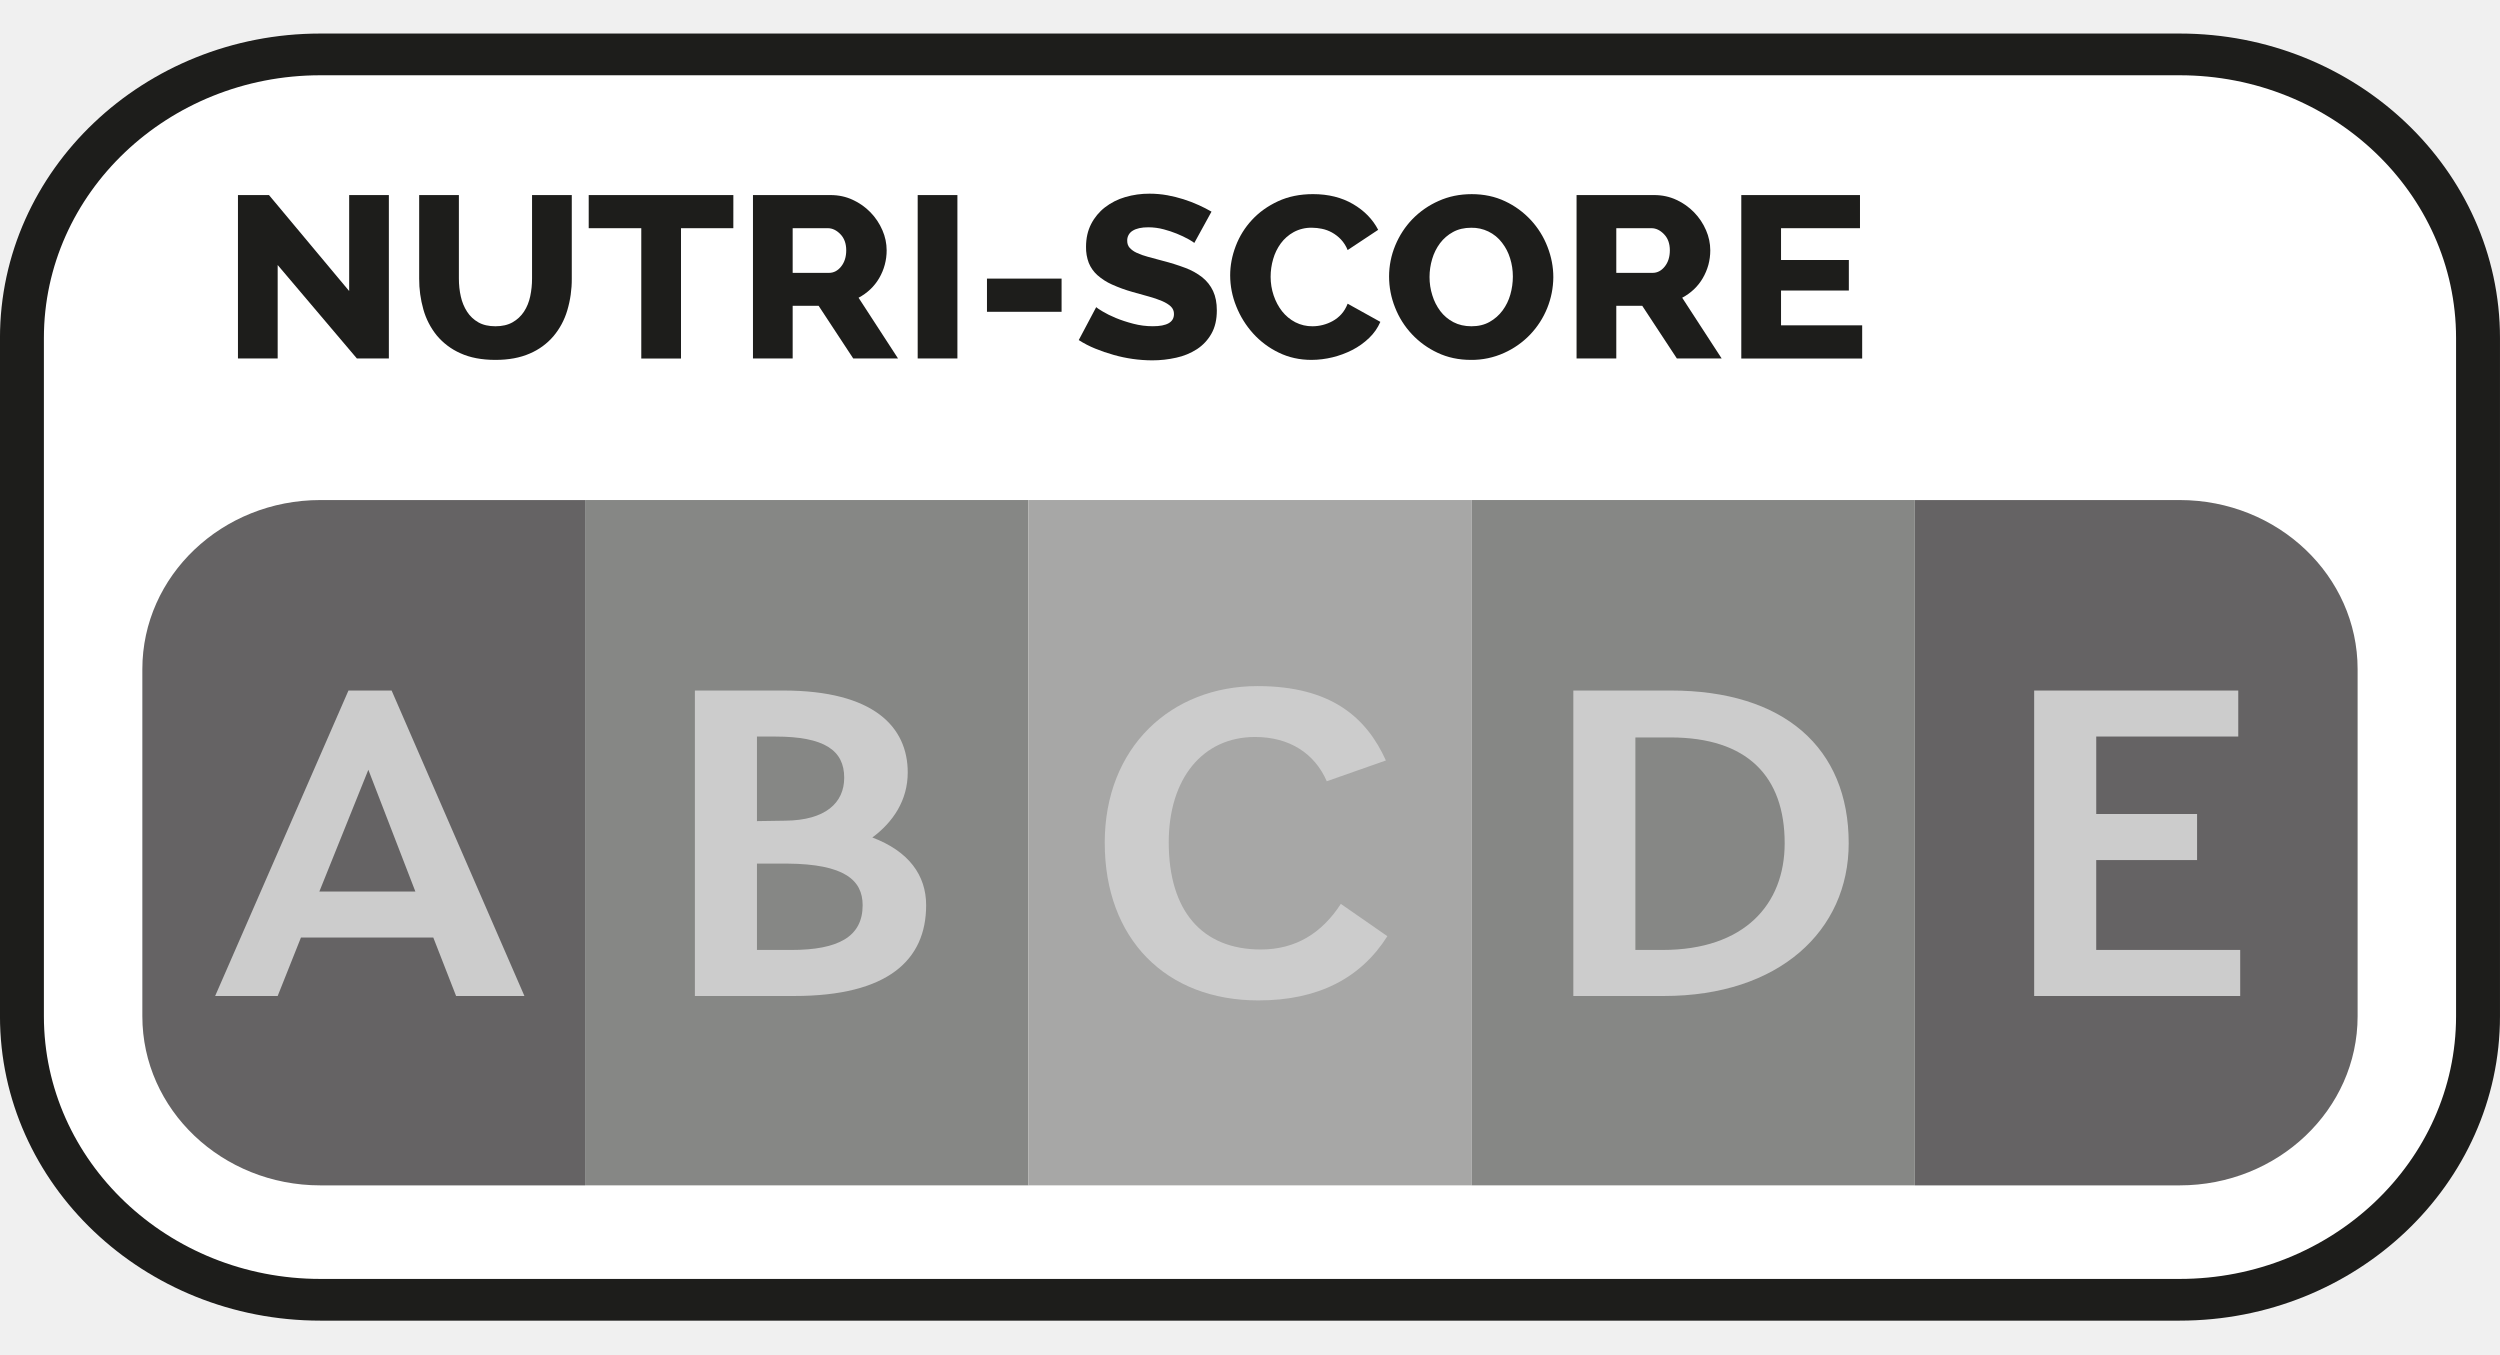
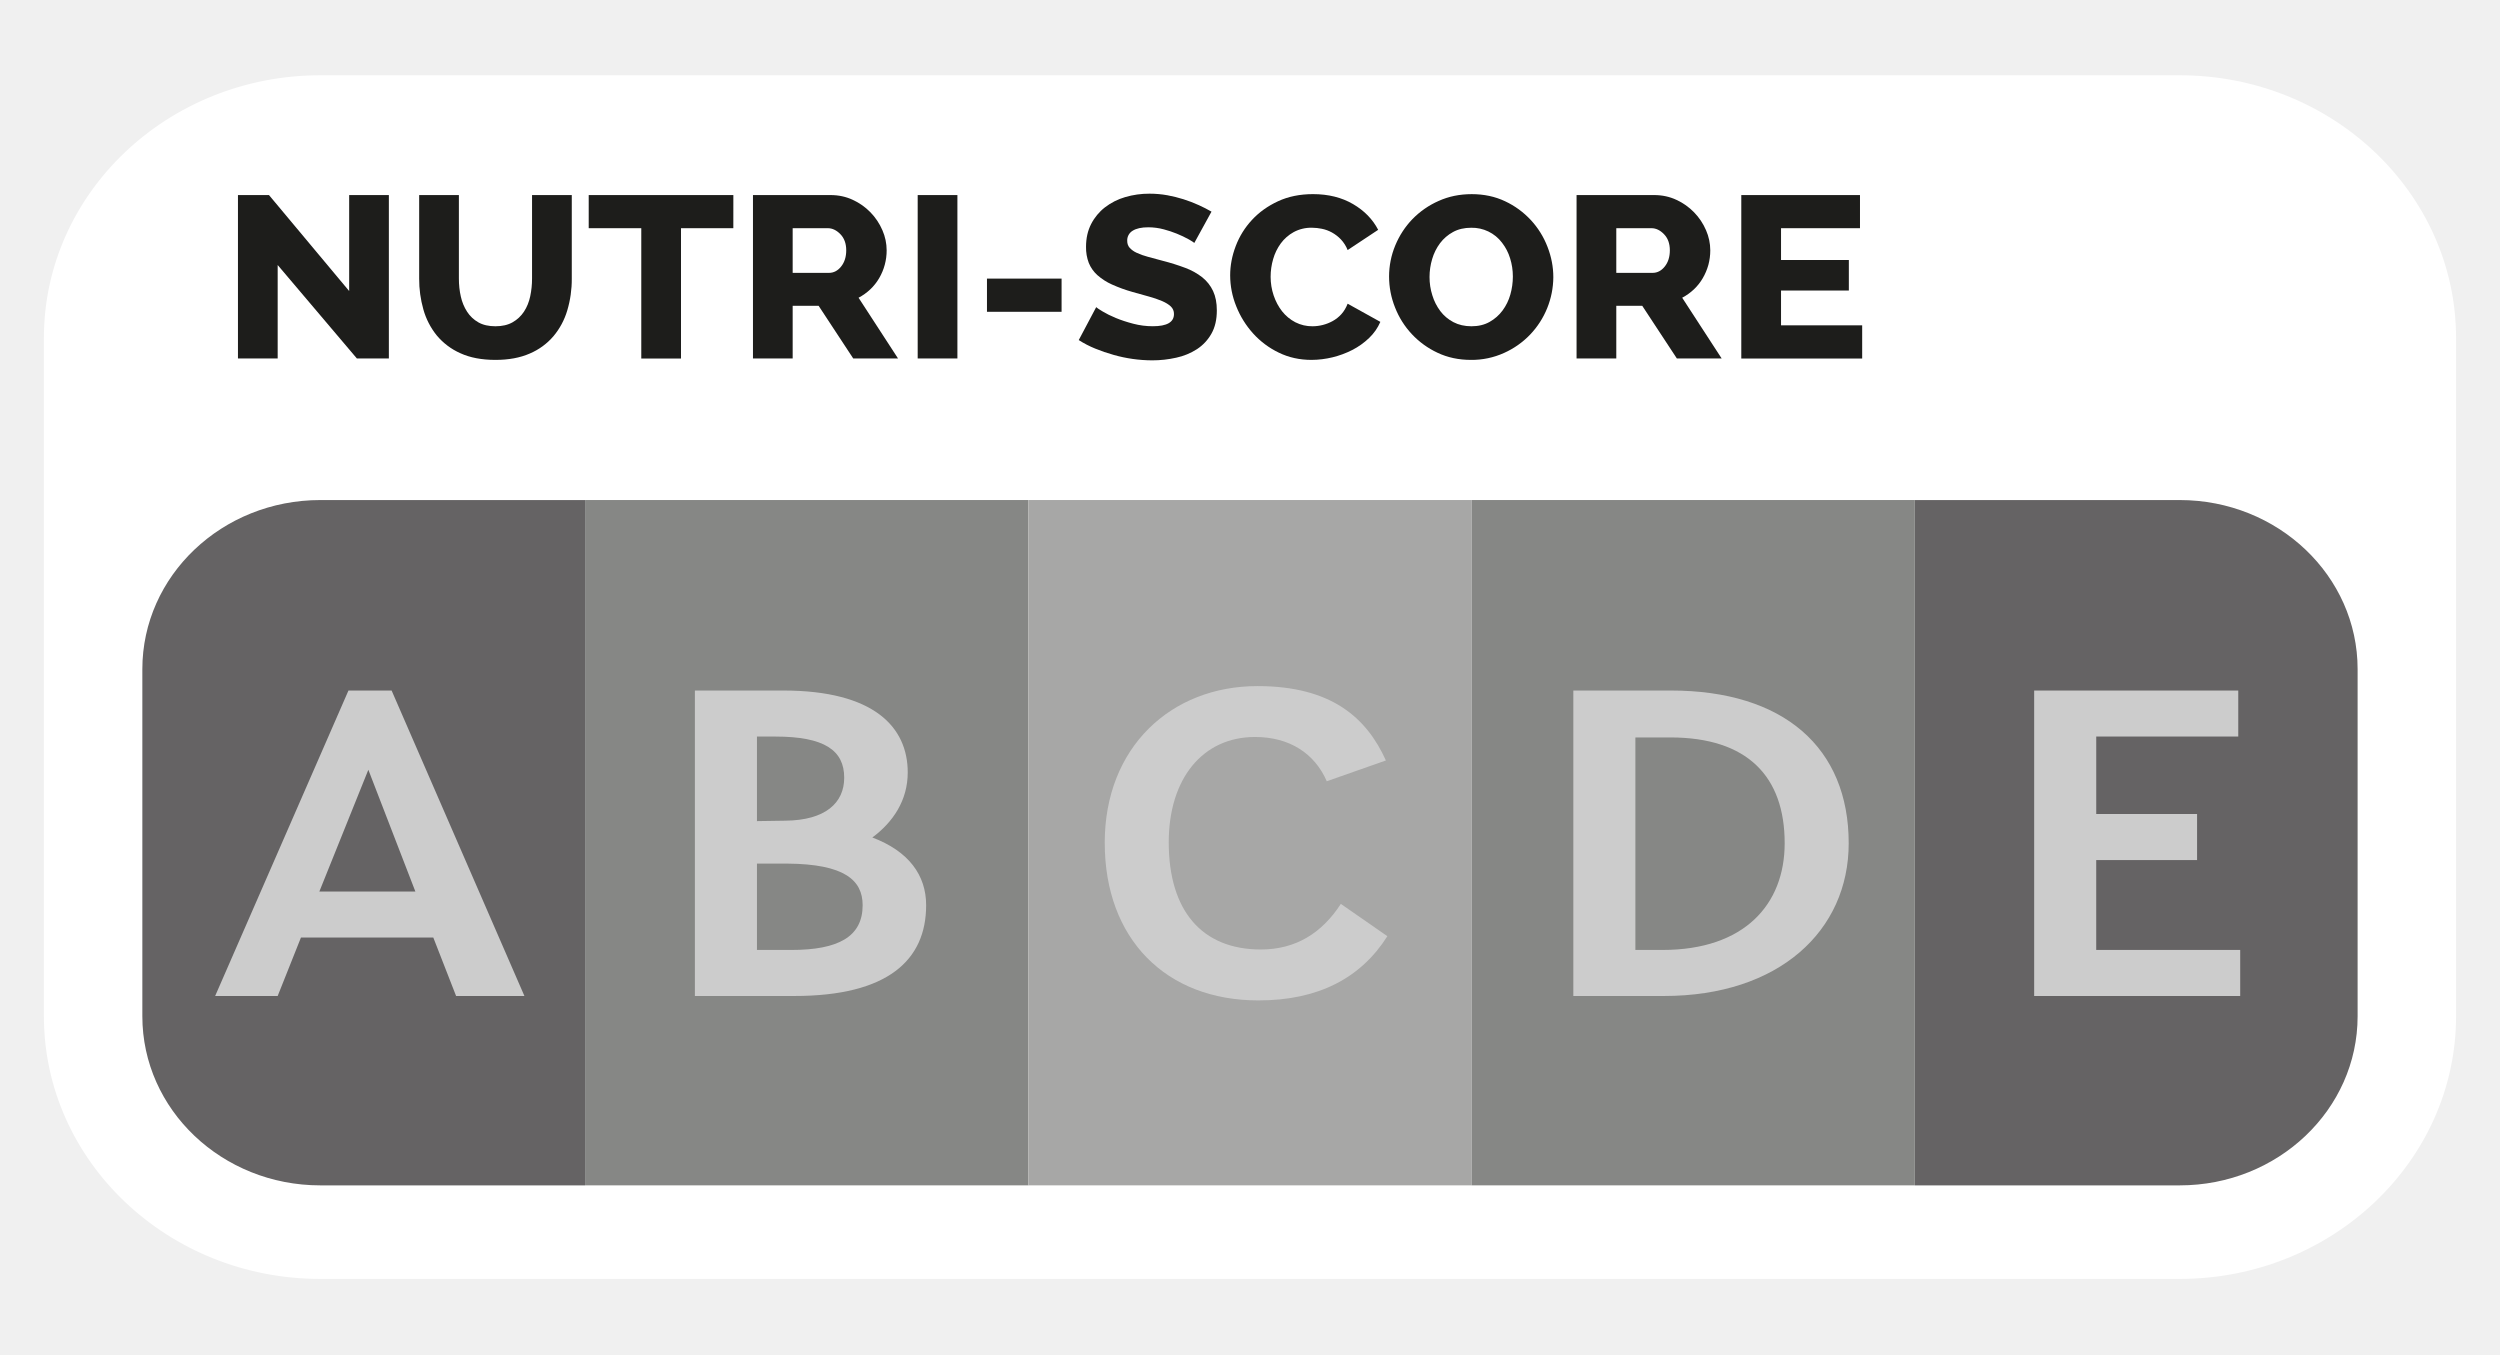
- <svg xmlns="http://www.w3.org/2000/svg" width="240" height="130">
-   <defs>
+ <svg xmlns="http://www.w3.org/2000/svg" width="240" height="130" version="1.1" id="svg219">
+   <defs id="defs183">
    <clipPath id="a" clipPathUnits="userSpaceOnUse">
-       <path d="M-479.578-329.849h841.89v595.276h-841.89z" />
+       <path d="M-479.578-329.849h841.89v595.276h-841.89z" id="path156" />
    </clipPath>
    <clipPath id="b" clipPathUnits="userSpaceOnUse">
-       <path d="M-479.578-331.758h841.89v595.276h-841.89z" />
+       <path d="M-479.578-331.758h841.89v595.276h-841.89z" id="path159" />
    </clipPath>
    <clipPath id="c" clipPathUnits="userSpaceOnUse">
-       <path d="M-487.594-375.361h841.89v595.276h-841.89z" />
+       <path d="M-487.594-375.361h841.89v595.276h-841.89z" id="path162" />
    </clipPath>
    <clipPath id="d" clipPathUnits="userSpaceOnUse">
-       <path d="M-519.58-379.175h841.89v595.276h-841.89z" />
+       <path d="M-519.58-379.175h841.89v595.276h-841.89z" id="path165" />
    </clipPath>
    <clipPath id="e" clipPathUnits="userSpaceOnUse">
-       <path d="M-521.221-377.69h841.89v595.276h-841.89z" />
+       <path d="M-521.221-377.69h841.89v595.276h-841.89z" id="path168" />
    </clipPath>
    <clipPath id="f" clipPathUnits="userSpaceOnUse">
-       <path d="M-532.242-373.822h841.89v595.276h-841.89z" />
+       <path d="M-532.242-373.822h841.89v595.276h-841.89z" id="path171" />
    </clipPath>
    <clipPath id="g" clipPathUnits="userSpaceOnUse">
-       <path d="M-564.678-336.04h841.89v595.275h-841.89z" />
+       <path d="M-564.678-336.04h841.89v595.275h-841.89z" id="path174" />
    </clipPath>
    <clipPath id="h" clipPathUnits="userSpaceOnUse">
-       <path d="M-479.578-336.04h841.89v595.275h-841.89z" />
+       <path d="M-479.578-336.04h841.89v595.275h-841.89z" id="path177" />
    </clipPath>
    <clipPath id="i" clipPathUnits="userSpaceOnUse">
-       <path d="M-515.48-351.719h841.89v595.276h-841.89z" />
+       <path d="M-515.48-351.719h841.89v595.276h-841.89z" id="path180" />
    </clipPath>
  </defs>
-   <path fill="#1d1d1b" d="M30.751 126.781c-16.956 0-30.753-13.109-30.753-29.224V32.446C-.002 16.33 13.795 3.22 30.751 3.22h178.494c16.958 0 30.753 13.111 30.753 29.226v65.111c0 16.115-13.795 29.224-30.753 29.224z" clip-path="url(#a)" />
-   <path fill="#fff" d="M30.751 122.777c-14.634 0-26.537-11.314-26.537-25.22V32.446c0-13.906 11.903-25.22 26.537-25.22h178.494c14.634 0 26.537 11.314 26.537 25.22v65.111c0 13.906-11.903 25.22-26.537 25.22z" clip-path="url(#b)" />
-   <path fill="#1d1d1b" d="M26.657 25.442v8.973h-3.813V18.726h2.978l7.698 9.214v-9.216h3.811v15.691h-3.069z" />
-   <path fill="#1d1d1b" d="M47.564 31.322c.65 0 1.202-.128 1.651-.386a3.15 3.15 0 0 0 1.093-1.028c.279-.426.478-.917.594-1.47a8.084 8.084 0 0 0 .174-1.691v-8.02h3.815v8.02a10.41 10.41 0 0 1-.432 3.05 6.863 6.863 0 0 1-1.326 2.477 6.158 6.158 0 0 1-2.278 1.667c-.923.405-2.02.609-3.29.609-1.318 0-2.442-.214-3.373-.642a6.244 6.244 0 0 1-2.268-1.712 6.956 6.956 0 0 1-1.28-2.487 10.666 10.666 0 0 1-.404-2.962v-8.02h3.813v8.02c0 .604.061 1.179.187 1.724a4.45 4.45 0 0 0 .604 1.46c.279.428.64.765 1.08 1.015.443.252.99.376 1.64.376" clip-path="url(#c)" />
-   <path fill="#1d1d1b" d="M70.4 21.906h-5.024v12.51h-3.813v-12.51h-5.047v-3.182h13.886zM72.285 34.415V18.726h7.44c.776 0 1.491.153 2.152.464a5.663 5.663 0 0 1 2.836 2.915 4.824 4.824 0 0 1 .406 1.924 5.265 5.265 0 0 1-.719 2.674 4.83 4.83 0 0 1-.85 1.072 5.084 5.084 0 0 1-1.128.807l3.79 5.833h-4.3l-3.326-5.06h-2.49v5.06zm3.811-8.22h3.488c.451 0 .84-.203 1.164-.608.325-.405.49-.923.49-1.558 0-.648-.188-1.164-.56-1.546-.372-.384-.775-.577-1.21-.577h-3.372zM88.098 18.724h3.813v15.691h-3.813zM94.749 26.747h7.163v3.184h-7.163z" />
-   <path fill="#1d1d1b" d="M114.654 23.322c-.063-.059-.233-.17-.512-.332a10.498 10.498 0 0 0-2.418-.973 5.768 5.768 0 0 0-1.49-.197c-.65 0-1.149.11-1.5.331a1.076 1.076 0 0 0-.521.972c0 .264.077.486.232.662a2.045 2.045 0 0 0 .663.477 6.29 6.29 0 0 0 1.07.385c.426.118.919.252 1.476.399a20.272 20.272 0 0 1 2.14.673 6.038 6.038 0 0 1 1.628.906c.448.363.794.8 1.034 1.315.24.516.36 1.135.36 1.857 0 .885-.174 1.632-.522 2.242a4.285 4.285 0 0 1-1.384 1.48 5.992 5.992 0 0 1-1.989.819 10.47 10.47 0 0 1-2.313.256 13.7 13.7 0 0 1-3.698-.523 15.964 15.964 0 0 1-1.768-.606 9.67 9.67 0 0 1-1.582-.818l1.674-3.16c.078.075.287.215.63.42.34.206.759.414 1.256.62.495.205 1.053.39 1.674.551a7.33 7.33 0 0 0 1.883.241c1.349 0 2.024-.388 2.024-1.17a.96.96 0 0 0-.302-.728c-.203-.193-.482-.365-.839-.52a9.745 9.745 0 0 0-1.254-.43l-1.582-.442a14.034 14.034 0 0 1-1.978-.718 5.47 5.47 0 0 1-1.394-.895 3.211 3.211 0 0 1-.827-1.17 4.126 4.126 0 0 1-.266-1.549c0-.824.163-1.554.489-2.187a4.783 4.783 0 0 1 1.325-1.603 5.86 5.86 0 0 1 1.94-.984 8.122 8.122 0 0 1 2.339-.33c.59 0 1.162.052 1.72.152a12.878 12.878 0 0 1 3.022.952 14.2 14.2 0 0 1 1.21.62z" clip-path="url(#d)" />
-   <path fill="#1d1d1b" d="M118.096 26.437c0-.942.178-1.88.535-2.817a7.665 7.665 0 0 1 1.558-2.507c.682-.738 1.514-1.334 2.5-1.791.984-.457 2.104-.686 3.36-.686 1.473 0 2.752.319 3.837.952 1.086.634 1.891 1.458 2.418 2.475l-2.93 1.943a3.243 3.243 0 0 0-.65-1.026 3.606 3.606 0 0 0-.86-.663 3.415 3.415 0 0 0-.965-.354 4.788 4.788 0 0 0-.942-.101 3.524 3.524 0 0 0-1.768.422 3.838 3.838 0 0 0-1.233 1.082 4.768 4.768 0 0 0-.732 1.502 6.053 6.053 0 0 0-.244 1.7c0 .622.097 1.217.29 1.792.195.577.465 1.084.813 1.527.349.44.772.79 1.267 1.049a3.529 3.529 0 0 0 1.653.386 4.04 4.04 0 0 0 1.93-.498c.31-.17.59-.39.837-.662s.449-.609.604-1.007l3.14 1.745a4.734 4.734 0 0 1-1.083 1.55 6.769 6.769 0 0 1-1.615 1.15 8.72 8.72 0 0 1-3.907.95c-1.148 0-2.198-.233-3.15-.699a7.966 7.966 0 0 1-2.465-1.844 8.648 8.648 0 0 1-1.617-2.609 7.912 7.912 0 0 1-.581-2.961" clip-path="url(#e)" />
-   <path fill="#1d1d1b" d="M141.212 34.55c-1.179 0-2.249-.23-3.21-.686a8.002 8.002 0 0 1-4.08-4.353 7.979 7.979 0 0 1-.571-2.961 7.78 7.78 0 0 1 .593-2.985c.397-.956.946-1.8 1.65-2.53a8.022 8.022 0 0 1 2.514-1.744c.969-.437 2.026-.653 3.173-.653 1.179 0 2.249.227 3.21.684a7.987 7.987 0 0 1 4.07 4.377c.372.957.558 1.93.558 2.916a8.054 8.054 0 0 1-2.234 5.514 7.977 7.977 0 0 1-2.5 1.756 7.513 7.513 0 0 1-3.173.665m-3.977-7.956c0 .604.088 1.19.269 1.755a4.88 4.88 0 0 0 .765 1.515c.334.442.753.795 1.256 1.061.504.264 1.083.397 1.733.397.667 0 1.248-.139 1.745-.42.495-.279.91-.644 1.244-1.095a4.72 4.72 0 0 0 .744-1.523 6.31 6.31 0 0 0 .244-1.734c0-.604-.088-1.192-.267-1.758a4.626 4.626 0 0 0-.78-1.502 3.618 3.618 0 0 0-2.953-1.426c-.667 0-1.248.136-1.745.41a3.88 3.88 0 0 0-1.244 1.07 4.761 4.761 0 0 0-.755 1.513 6.034 6.034 0 0 0-.256 1.737" clip-path="url(#f)" />
-   <path fill="#1d1d1b" d="M151.35 34.415V18.726h7.443c.776 0 1.491.153 2.152.464a5.663 5.663 0 0 1 2.836 2.915 4.84 4.84 0 0 1 .406 1.924c0 .486-.063.952-.184 1.405a5.395 5.395 0 0 1-.537 1.269 4.761 4.761 0 0 1-.848 1.072 5.084 5.084 0 0 1-1.128.807l3.79 5.833h-4.3l-3.326-5.06h-2.49v5.06zm3.814-8.22h3.488c.451 0 .84-.203 1.164-.608.325-.405.489-.923.489-1.558 0-.648-.187-1.164-.56-1.546-.371-.384-.774-.577-1.208-.577h-3.373zM178.769 31.233v3.184h-11.605v-15.69h11.395v3.181h-7.58v3.05h6.51v2.936h-6.51v3.34z" />
-   <path fill="#656364" d="M209.245 113.796h-25.417V48.005h25.417c9.436 0 17.086 7.27 17.086 16.238v33.314c0 8.969-7.65 16.239-17.086 16.239" clip-path="url(#g)" />
-   <path fill="#868785" d="M98.722 113.794H56.168V48.003h42.554z" />
-   <path fill="#a7a7a6" d="M141.275 113.794H98.722V48.003h42.553z" />
-   <path fill="#868785" d="M183.828 113.794h-42.553V48.003h42.553z" />
-   <path fill="#656364" d="M30.751 113.796h25.417V48.005H30.751c-9.436 0-17.086 7.27-17.086 16.238v33.314c0 8.969 7.65 16.239 17.086 16.239" clip-path="url(#h)" />
-   <path fill="#ccc" d="M195.28 95.615V66.29h19.593v4.42h-13.634v7.437h9.68v4.42h-9.682v8.629h13.822v4.419zM66.71 95.615V66.29h8.472c8.746 0 11.96 3.526 11.96 7.862 0 2.676-1.397 4.76-3.398 6.248 3.49 1.317 5.166 3.612 5.166 6.502 0 5.269-3.677 8.713-12.659 8.713zm5.957-16.788 2.745-.042c3.818-.042 5.632-1.699 5.632-4.124 0-2.634-1.909-3.951-6.609-3.951h-1.768zm2.932 4.08h-2.932v8.289h3.305c4.514 0 6.842-1.276 6.842-4.294 0-2.422-1.77-3.952-7.215-3.996" />
-   <path fill="#ccc" d="M106.054 80.91c0-9.18 6.376-15.045 14.661-15.045 7.073 0 10.47 3.016 12.331 7.14L127.37 75c-1.162-2.676-3.583-4.25-6.889-4.25-5.025 0-8.282 3.996-8.282 10.115 0 6.548 3.165 10.286 8.843 10.286 3.35 0 5.864-1.574 7.678-4.378l4.468 3.102c-2.559 4.038-6.655 6.165-12.38 6.165-8.888 0-14.753-5.909-14.753-15.131" clip-path="url(#i)" />
-   <path fill="#ccc" d="M151.04 95.615V66.29h9.355c10.844 0 17.08 5.481 17.08 14.662 0 8.415-6.702 14.663-17.732 14.663zm8.564-4.42c7.864 0 11.725-4.377 11.725-10.243 0-6.417-3.58-10.158-10.98-10.158h-3.352v20.402zM20.654 95.615 33.453 66.29h4.142l12.75 29.325h-6.56l-2.188-5.61H28.891l-2.234 5.61zm10.005-10.03h9.216l-4.514-11.687z" />
+   <path fill="#fff" d="M30.751 122.777c-14.634 0-26.537-11.314-26.537-25.22V32.446c0-13.906 11.903-25.22 26.537-25.22h178.494c14.634 0 26.537 11.314 26.537 25.22v65.111c0 13.906-11.903 25.22-26.537 25.22z" clip-path="url(#b)" id="path187" />
+   <path fill="#1d1d1b" d="M26.657 25.442v8.973h-3.813V18.726h2.978l7.698 9.214v-9.216h3.811v15.691h-3.069z" id="path189" />
+   <path fill="#1d1d1b" d="M47.564 31.322c.65 0 1.202-.128 1.651-.386a3.15 3.15 0 0 0 1.093-1.028c.279-.426.478-.917.594-1.47a8.084 8.084 0 0 0 .174-1.691v-8.02h3.815v8.02a10.41 10.41 0 0 1-.432 3.05 6.863 6.863 0 0 1-1.326 2.477 6.158 6.158 0 0 1-2.278 1.667c-.923.405-2.02.609-3.29.609-1.318 0-2.442-.214-3.373-.642a6.244 6.244 0 0 1-2.268-1.712 6.956 6.956 0 0 1-1.28-2.487 10.666 10.666 0 0 1-.404-2.962v-8.02h3.813v8.02c0 .604.061 1.179.187 1.724a4.45 4.45 0 0 0 .604 1.46c.279.428.64.765 1.08 1.015.443.252.99.376 1.64.376" clip-path="url(#c)" id="path191" />
+   <path fill="#1d1d1b" d="M70.4 21.906h-5.024v12.51h-3.813v-12.51h-5.047v-3.182h13.886zM72.285 34.415V18.726h7.44c.776 0 1.491.153 2.152.464a5.663 5.663 0 0 1 2.836 2.915 4.824 4.824 0 0 1 .406 1.924 5.265 5.265 0 0 1-.719 2.674 4.83 4.83 0 0 1-.85 1.072 5.084 5.084 0 0 1-1.128.807l3.79 5.833h-4.3l-3.326-5.06h-2.49v5.06zm3.811-8.22h3.488c.451 0 .84-.203 1.164-.608.325-.405.49-.923.49-1.558 0-.648-.188-1.164-.56-1.546-.372-.384-.775-.577-1.21-.577h-3.372zM88.098 18.724h3.813v15.691h-3.813zM94.749 26.747h7.163v3.184h-7.163z" id="path193" />
+   <path fill="#1d1d1b" d="M114.654 23.322c-.063-.059-.233-.17-.512-.332a10.498 10.498 0 0 0-2.418-.973 5.768 5.768 0 0 0-1.49-.197c-.65 0-1.149.11-1.5.331a1.076 1.076 0 0 0-.521.972c0 .264.077.486.232.662a2.045 2.045 0 0 0 .663.477 6.29 6.29 0 0 0 1.07.385c.426.118.919.252 1.476.399a20.272 20.272 0 0 1 2.14.673 6.038 6.038 0 0 1 1.628.906c.448.363.794.8 1.034 1.315.24.516.36 1.135.36 1.857 0 .885-.174 1.632-.522 2.242a4.285 4.285 0 0 1-1.384 1.48 5.992 5.992 0 0 1-1.989.819 10.47 10.47 0 0 1-2.313.256 13.7 13.7 0 0 1-3.698-.523 15.964 15.964 0 0 1-1.768-.606 9.67 9.67 0 0 1-1.582-.818l1.674-3.16c.078.075.287.215.63.42.34.206.759.414 1.256.62.495.205 1.053.39 1.674.551a7.33 7.33 0 0 0 1.883.241c1.349 0 2.024-.388 2.024-1.17a.96.96 0 0 0-.302-.728c-.203-.193-.482-.365-.839-.52a9.745 9.745 0 0 0-1.254-.43l-1.582-.442a14.034 14.034 0 0 1-1.978-.718 5.47 5.47 0 0 1-1.394-.895 3.211 3.211 0 0 1-.827-1.17 4.126 4.126 0 0 1-.266-1.549c0-.824.163-1.554.489-2.187a4.783 4.783 0 0 1 1.325-1.603 5.86 5.86 0 0 1 1.94-.984 8.122 8.122 0 0 1 2.339-.33c.59 0 1.162.052 1.72.152a12.878 12.878 0 0 1 3.022.952 14.2 14.2 0 0 1 1.21.62z" clip-path="url(#d)" id="path195" />
+   <path fill="#1d1d1b" d="M118.096 26.437c0-.942.178-1.88.535-2.817a7.665 7.665 0 0 1 1.558-2.507c.682-.738 1.514-1.334 2.5-1.791.984-.457 2.104-.686 3.36-.686 1.473 0 2.752.319 3.837.952 1.086.634 1.891 1.458 2.418 2.475l-2.93 1.943a3.243 3.243 0 0 0-.65-1.026 3.606 3.606 0 0 0-.86-.663 3.415 3.415 0 0 0-.965-.354 4.788 4.788 0 0 0-.942-.101 3.524 3.524 0 0 0-1.768.422 3.838 3.838 0 0 0-1.233 1.082 4.768 4.768 0 0 0-.732 1.502 6.053 6.053 0 0 0-.244 1.7c0 .622.097 1.217.29 1.792.195.577.465 1.084.813 1.527.349.44.772.79 1.267 1.049a3.529 3.529 0 0 0 1.653.386 4.04 4.04 0 0 0 1.93-.498c.31-.17.59-.39.837-.662s.449-.609.604-1.007l3.14 1.745a4.734 4.734 0 0 1-1.083 1.55 6.769 6.769 0 0 1-1.615 1.15 8.72 8.72 0 0 1-3.907.95c-1.148 0-2.198-.233-3.15-.699a7.966 7.966 0 0 1-2.465-1.844 8.648 8.648 0 0 1-1.617-2.609 7.912 7.912 0 0 1-.581-2.961" clip-path="url(#e)" id="path197" />
+   <path fill="#1d1d1b" d="M141.212 34.55c-1.179 0-2.249-.23-3.21-.686a8.002 8.002 0 0 1-4.08-4.353 7.979 7.979 0 0 1-.571-2.961 7.78 7.78 0 0 1 .593-2.985c.397-.956.946-1.8 1.65-2.53a8.022 8.022 0 0 1 2.514-1.744c.969-.437 2.026-.653 3.173-.653 1.179 0 2.249.227 3.21.684a7.987 7.987 0 0 1 4.07 4.377c.372.957.558 1.93.558 2.916a8.054 8.054 0 0 1-2.234 5.514 7.977 7.977 0 0 1-2.5 1.756 7.513 7.513 0 0 1-3.173.665m-3.977-7.956c0 .604.088 1.19.269 1.755a4.88 4.88 0 0 0 .765 1.515c.334.442.753.795 1.256 1.061.504.264 1.083.397 1.733.397.667 0 1.248-.139 1.745-.42.495-.279.91-.644 1.244-1.095a4.72 4.72 0 0 0 .744-1.523 6.31 6.31 0 0 0 .244-1.734c0-.604-.088-1.192-.267-1.758a4.626 4.626 0 0 0-.78-1.502 3.618 3.618 0 0 0-2.953-1.426c-.667 0-1.248.136-1.745.41a3.88 3.88 0 0 0-1.244 1.07 4.761 4.761 0 0 0-.755 1.513 6.034 6.034 0 0 0-.256 1.737" clip-path="url(#f)" id="path199" />
+   <path fill="#1d1d1b" d="M151.35 34.415V18.726h7.443c.776 0 1.491.153 2.152.464a5.663 5.663 0 0 1 2.836 2.915 4.84 4.84 0 0 1 .406 1.924c0 .486-.063.952-.184 1.405a5.395 5.395 0 0 1-.537 1.269 4.761 4.761 0 0 1-.848 1.072 5.084 5.084 0 0 1-1.128.807l3.79 5.833h-4.3l-3.326-5.06h-2.49v5.06zm3.814-8.22h3.488c.451 0 .84-.203 1.164-.608.325-.405.489-.923.489-1.558 0-.648-.187-1.164-.56-1.546-.371-.384-.774-.577-1.208-.577h-3.373zM178.769 31.233v3.184h-11.605v-15.69h11.395v3.181h-7.58v3.05h6.51v2.936h-6.51v3.34z" id="path201" />
+   <path fill="#656364" d="M209.245 113.796h-25.417V48.005h25.417c9.436 0 17.086 7.27 17.086 16.238v33.314c0 8.969-7.65 16.239-17.086 16.239" clip-path="url(#g)" id="path203" />
+   <path fill="#868785" d="M98.722 113.794H56.168V48.003h42.554z" id="path205" />
+   <path fill="#a7a7a6" d="M141.275 113.794H98.722V48.003h42.553z" id="path207" />
+   <path fill="#868785" d="M183.828 113.794h-42.553V48.003h42.553z" id="path209" />
+   <path fill="#656364" d="M30.751 113.796h25.417V48.005H30.751c-9.436 0-17.086 7.27-17.086 16.238v33.314c0 8.969 7.65 16.239 17.086 16.239" clip-path="url(#h)" id="path211" />
+   <path fill="#ccc" d="M195.28 95.615V66.29h19.593v4.42h-13.634v7.437h9.68v4.42h-9.682v8.629h13.822v4.419zM66.71 95.615V66.29h8.472c8.746 0 11.96 3.526 11.96 7.862 0 2.676-1.397 4.76-3.398 6.248 3.49 1.317 5.166 3.612 5.166 6.502 0 5.269-3.677 8.713-12.659 8.713zm5.957-16.788 2.745-.042c3.818-.042 5.632-1.699 5.632-4.124 0-2.634-1.909-3.951-6.609-3.951h-1.768zm2.932 4.08h-2.932v8.289h3.305c4.514 0 6.842-1.276 6.842-4.294 0-2.422-1.77-3.952-7.215-3.996" id="path213" />
+   <path fill="#ccc" d="M106.054 80.91c0-9.18 6.376-15.045 14.661-15.045 7.073 0 10.47 3.016 12.331 7.14L127.37 75c-1.162-2.676-3.583-4.25-6.889-4.25-5.025 0-8.282 3.996-8.282 10.115 0 6.548 3.165 10.286 8.843 10.286 3.35 0 5.864-1.574 7.678-4.378l4.468 3.102c-2.559 4.038-6.655 6.165-12.38 6.165-8.888 0-14.753-5.909-14.753-15.131" clip-path="url(#i)" id="path215" />
+   <path fill="#ccc" d="M151.04 95.615V66.29h9.355c10.844 0 17.08 5.481 17.08 14.662 0 8.415-6.702 14.663-17.732 14.663zm8.564-4.42c7.864 0 11.725-4.377 11.725-10.243 0-6.417-3.58-10.158-10.98-10.158h-3.352v20.402zM20.654 95.615 33.453 66.29h4.142l12.75 29.325h-6.56l-2.188-5.61H28.891l-2.234 5.61zm10.005-10.03h9.216l-4.514-11.687z" id="path217" />
</svg>
